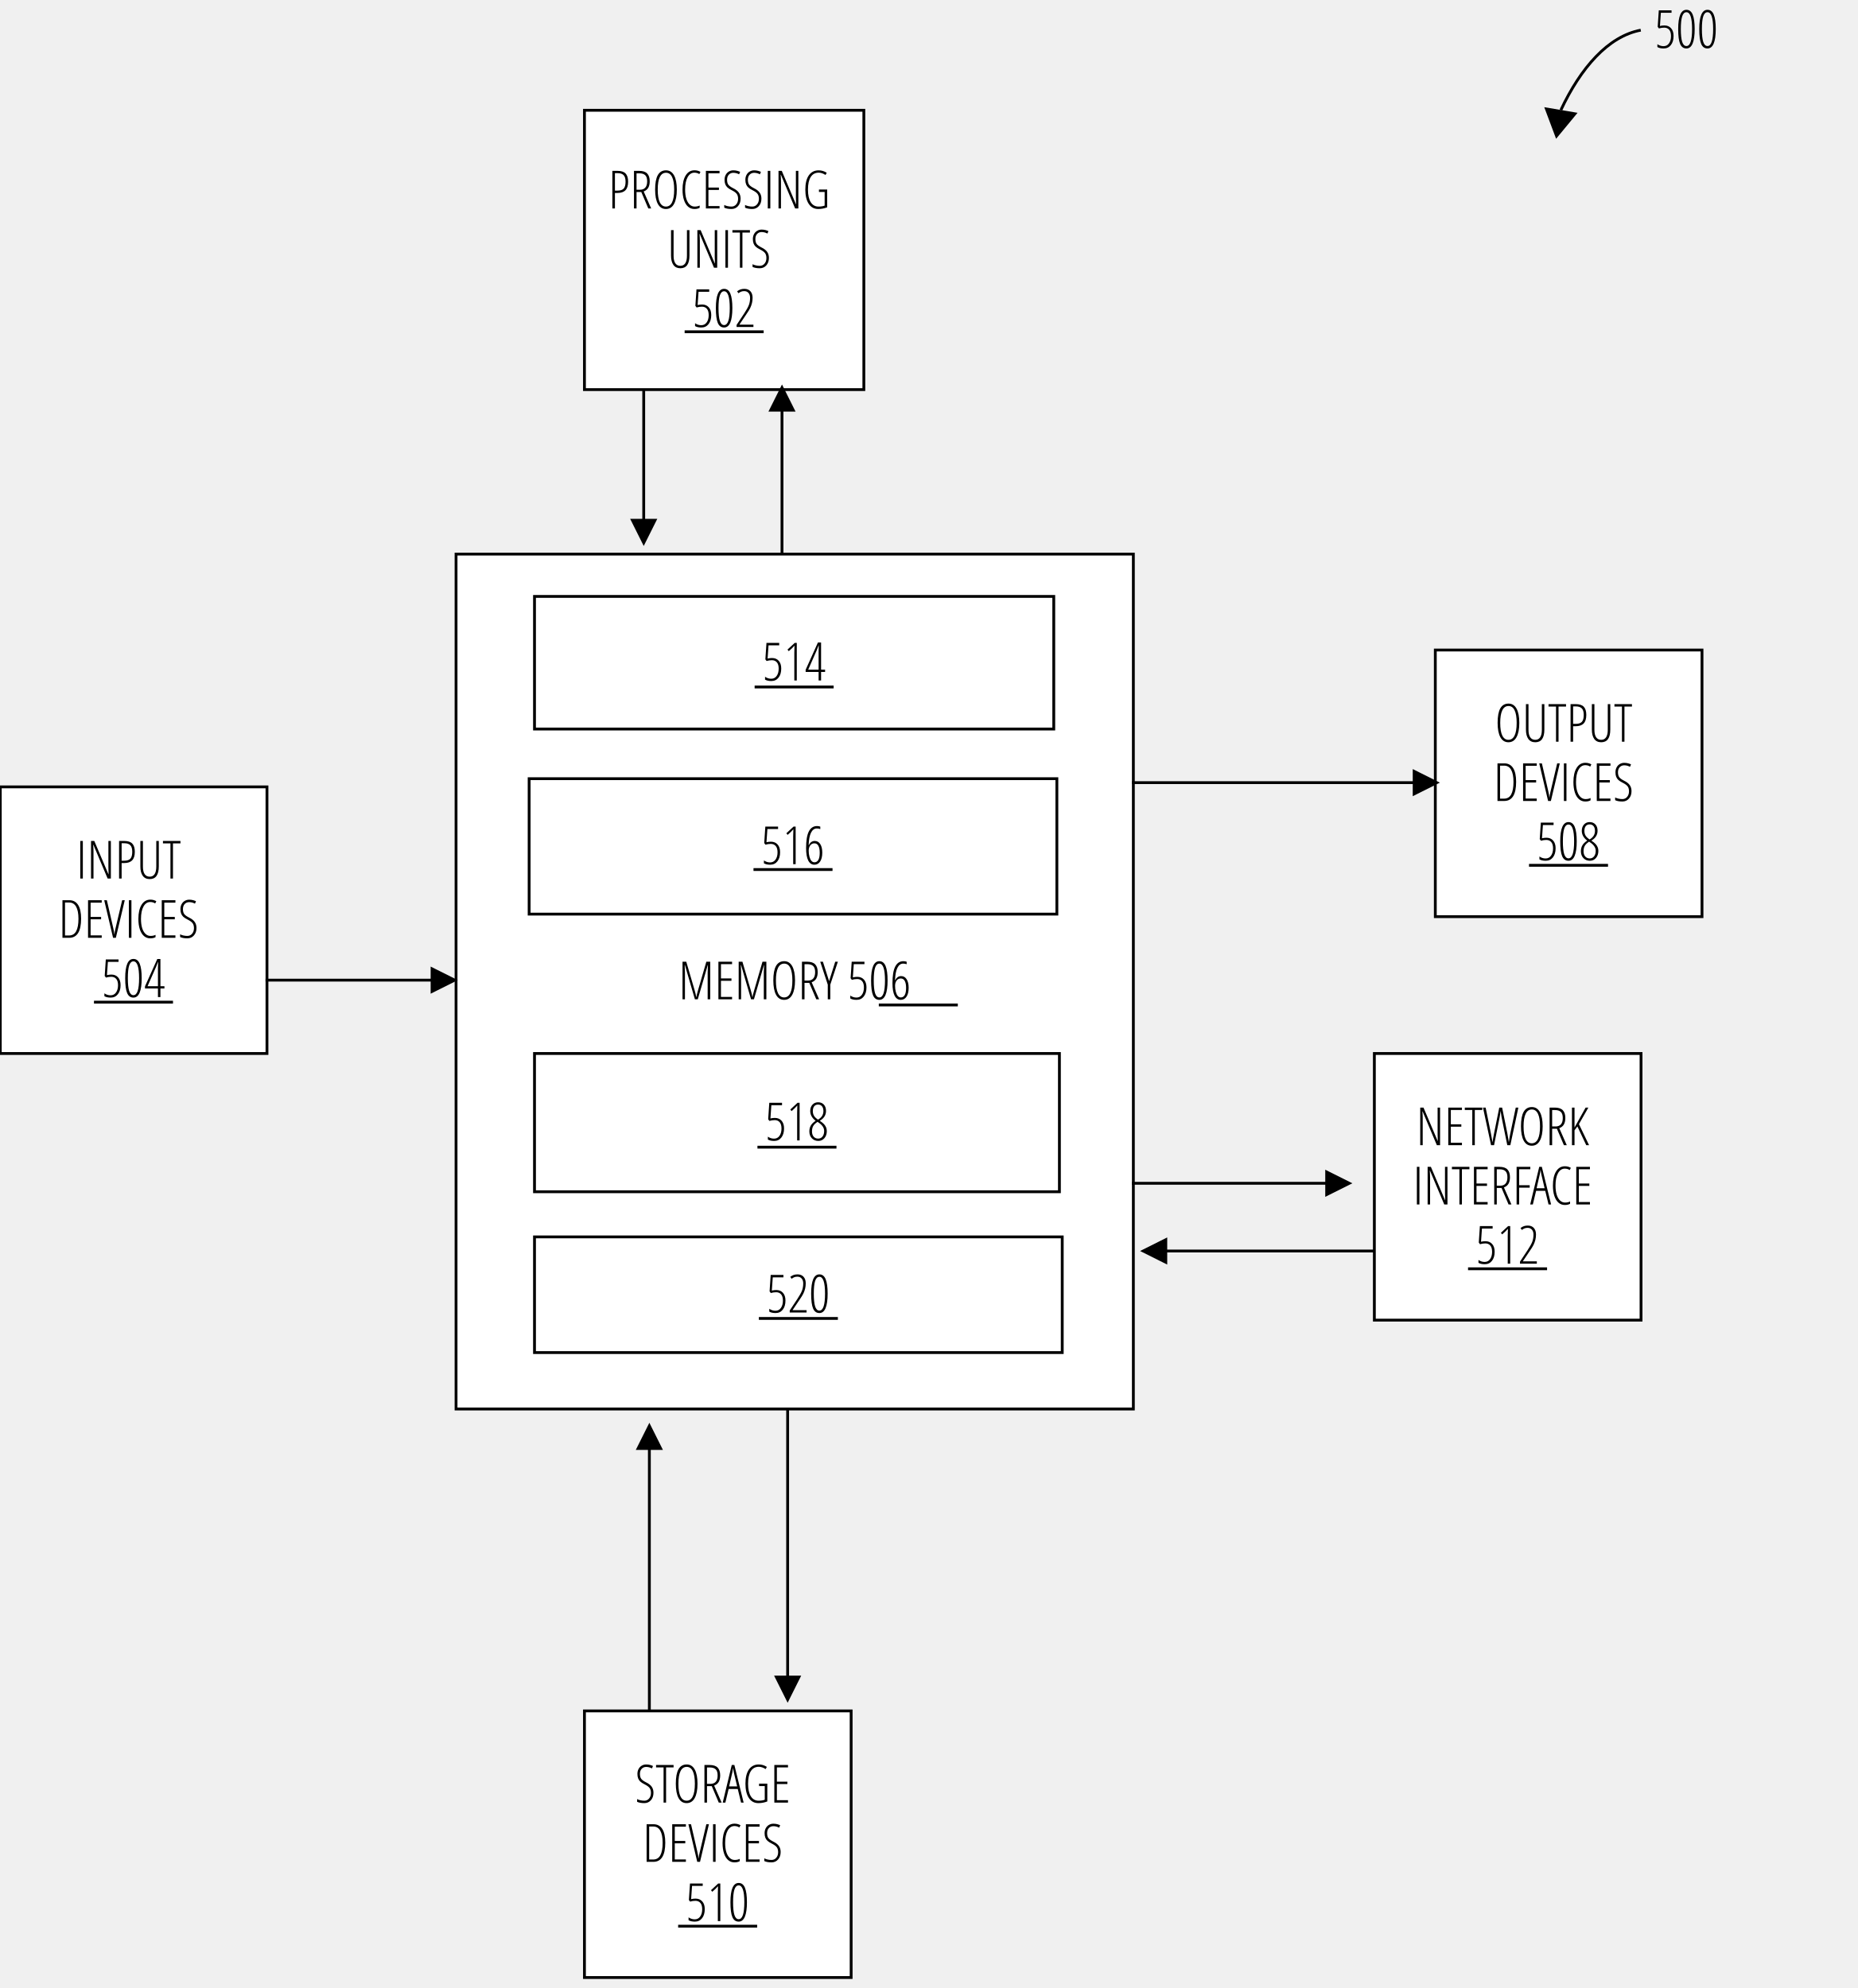
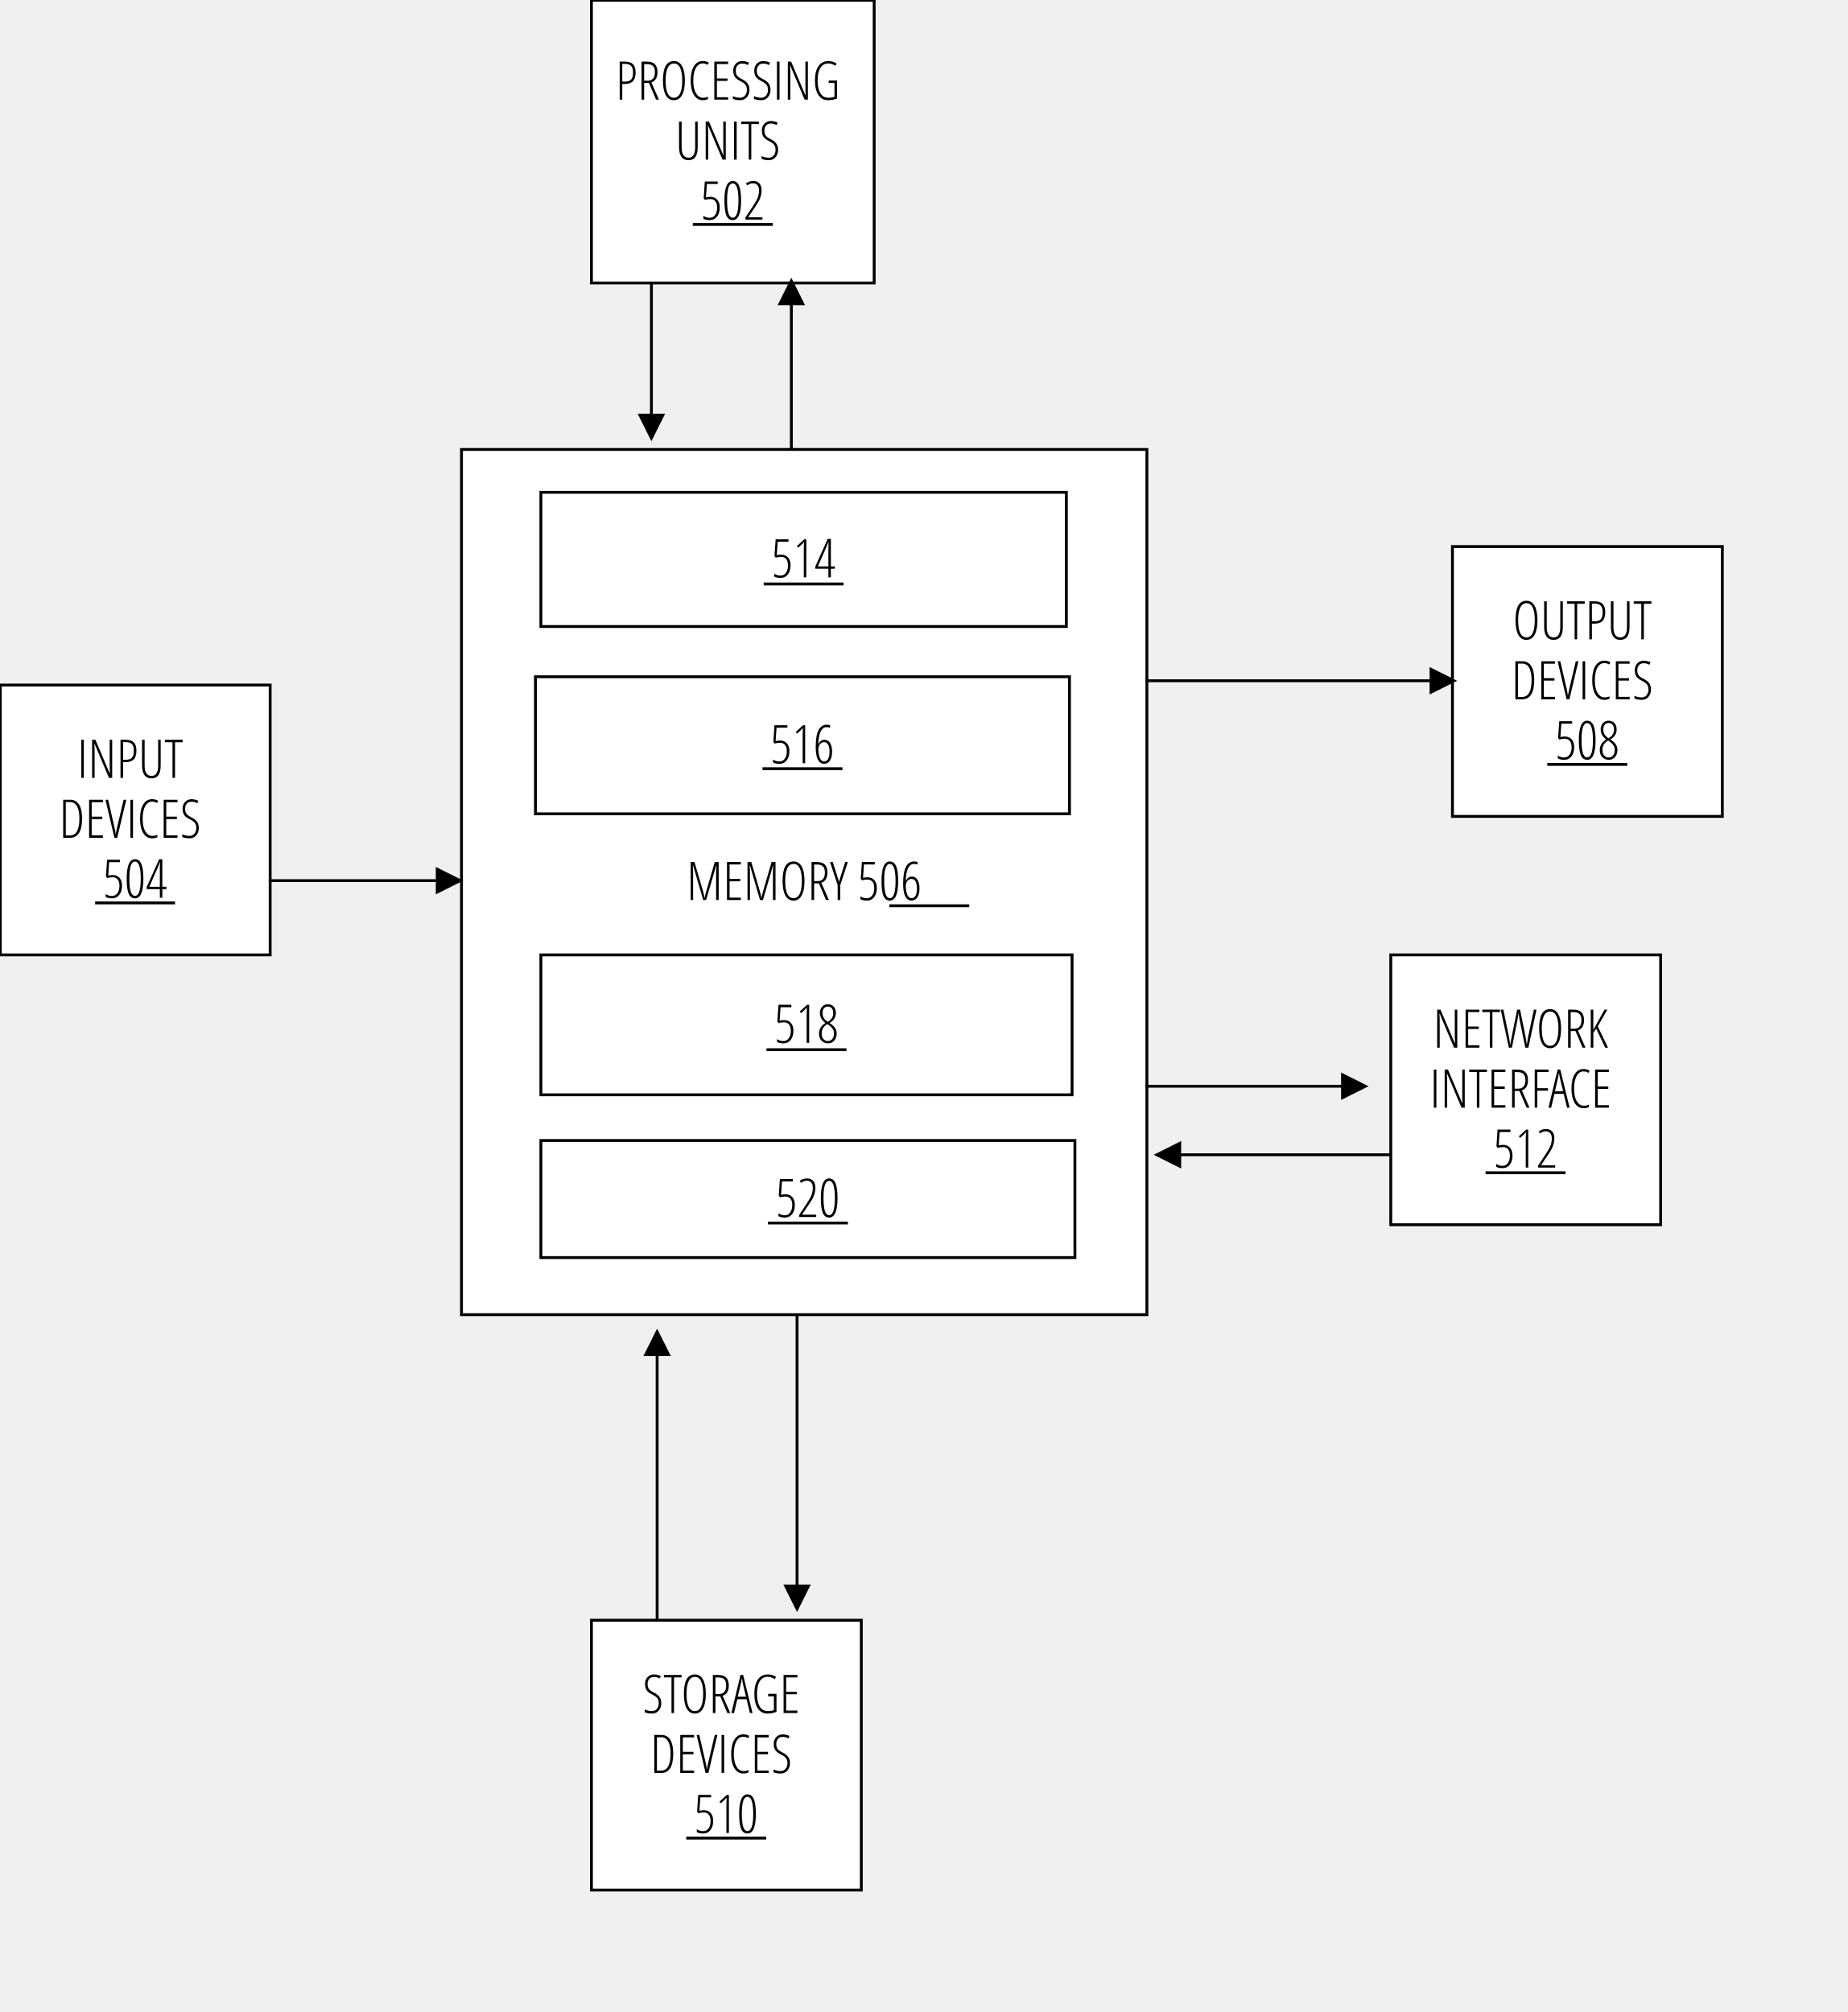
- <svg xmlns="http://www.w3.org/2000/svg" version="1.1" width="658.284" height="704.6" viewBox="43.9 3.613 658.284 704.6">
+ <svg xmlns="http://www.w3.org/2000/svg" version="1.1" width="647.1" height="704.6" viewBox="43.9 42.6 647.1 704.6">
  <g>
-     <g transform="translate(597,14.3)">
-       <polygon fill="#000000" points="0,0 4.2,11.2 11.8,2" transform="translate(-5.9,27.3)" />
-       <rect fill="none" width="1" height="1" transform="translate(33.3,-0.5)" />
-       <g>
-         <g>
-           <rect x="0" y="0" width="28.3" height="28.3" opacity="0" />
-           <path fill="none" stroke="#000000" stroke-width="1" d="M28.3,0C16.7,2.2,7,13.4,0,28.3" />
-         </g>
-       </g>
-       <rect stroke="none" stroke-width="0" fill="#FFFFFF" x="0" y="0" width="0" height="0" />
-       <path stroke="#000000" fill="none" />
-       <text font-family="OpenSansCondensedLight" font-size="14pt" fill="black" transform="translate(0,0)" />
-       <rect stroke-width="0" fill="none" width="1" height="1" transform="translate(33.3,-0.5)" />
-       <text font-family="OpenSansCondensedLight" font-size="14pt" fill="black" text-decoration="none" transform="translate(33.3,-0.5)">
-         <tspan x="0" y="6.8">500</tspan>
-       </text>
-       <path stroke="#000000" fill="none" transform="translate(33.3,-0.5)" />
-     </g>
    <g transform="translate(251,42.7)">
      <g>
        <g>
          <path d="M99,0H0v99h99V0L99,0z" stroke="#000000" stroke-dasharray="none" fill="#FFFFFF" />
          <rect x="4.3" y="4.5" width="90.3" height="90" fill="none" />
          <circle fill="none" cx="49.5" cy="0" r="0.1" />
          <circle fill="none" cx="74" cy="0" r="0.1" />
          <circle fill="none" cx="99" cy="25" r="0.1" />
          <circle fill="none" cx="99" cy="49.5" r="0.1" />
          <circle fill="none" cx="99" cy="74" r="0.1" />
          <circle fill="none" cx="74" cy="99" r="0.1" />
          <circle fill="none" cx="49.5" cy="99" r="0.1" />
          <circle fill="none" cx="25" cy="99" r="0.1" />
          <circle fill="none" cx="0" cy="74" r="0.1" />
          <circle fill="none" cx="0" cy="49.5" r="0.1" />
          <circle fill="none" cx="0" cy="25" r="0.1" />
          <circle fill="none" cx="25" cy="0" r="0.1" />
        </g>
      </g>
      <rect stroke="none" stroke-width="0" fill="#FFFFFF" x="0" y="0" width="0" height="0" transform="translate(-0.1,24.9)" />
      <path stroke="#000000" fill="none" d="" />
      <text font-family="OpenSansCondensedLight" font-size="14pt" fill="black" transform="translate(-0.1,24.9)" />
      <rect stroke-width="0" fill="none" width="90.3" height="90" transform="translate(4.3,4.5)" />
      <text font-family="OpenSansCondensedLight" font-size="14pt" fill="black" transform="translate(4.3,4.5)" text-anchor="middle">
        <tspan x="45.2" y="30.3">PROCESSING</tspan>
        <tspan x="45.2" y="51.3">UNITS</tspan>
        <tspan x="45.2" y="72.3">502</tspan>
      </text>
      <path stroke="#000000" fill="none" transform="translate(4.3,4.5)" d="M 31.2 74 59.2 74" />
    </g>
    <g transform="translate(44,282.5)">
      <g>
        <g>
          <path d="M94.5,0H0v94.5h94.5V0L94.5,0z" stroke="#000000" stroke-dasharray="none" fill="#FFFFFF" />
          <rect x="4.1" y="4.3" width="86.2" height="85.9" fill="none" />
          <circle fill="none" cx="47.2" cy="0" r="0.1" />
          <circle fill="none" cx="70.7" cy="0" r="0.1" />
          <circle fill="none" cx="94.5" cy="23.8" r="0.1" />
          <circle fill="none" cx="94.5" cy="47.2" r="0.1" />
          <circle fill="none" cx="94.5" cy="70.7" r="0.1" />
          <circle fill="none" cx="70.7" cy="94.5" r="0.1" />
          <circle fill="none" cx="47.2" cy="94.5" r="0.1" />
          <circle fill="none" cx="23.8" cy="94.5" r="0.1" />
          <circle fill="none" cx="0" cy="70.7" r="0.1" />
          <circle fill="none" cx="0" cy="47.2" r="0.1" />
          <circle fill="none" cx="0" cy="23.8" r="0.1" />
          <circle fill="none" cx="23.8" cy="0" r="0.1" />
        </g>
      </g>
      <rect stroke="none" stroke-width="0" fill="#FFFFFF" x="0" y="0" width="0" height="0" transform="translate(47.1,-0.1)" />
      <path stroke="#000000" fill="none" d="" />
      <text font-family="OpenSansCondensedLight" font-size="14pt" fill="black" transform="translate(47.1,-0.1)" />
      <rect stroke-width="0" fill="none" width="86.2" height="85.9" transform="translate(4.1,4.3)" />
      <text font-family="OpenSansCondensedLight" font-size="14pt" fill="black" transform="translate(4.1,4.3)" text-anchor="middle">
        <tspan x="43.1" y="28.2">INPUT</tspan>
        <tspan x="43.1" y="49.2">DEVICES</tspan>
        <tspan x="43.1" y="70.2">504</tspan>
      </text>
      <path stroke="#000000" fill="none" transform="translate(4.1,4.3)" d="M 29.1 72 57.1 72" />
    </g>
    <g transform="translate(205.5,200)">
      <g>
        <g>
          <path d="M240,0H0v303h240V0L240,0z" stroke="#000000" stroke-dasharray="none" fill="#FFFFFF" />
          <rect x="10.5" y="13.8" width="219" height="275.4" fill="none" />
          <circle fill="none" cx="120" cy="0" r="0.1" />
          <circle fill="none" cx="179.5" cy="0" r="0.1" />
          <circle fill="none" cx="240" cy="76.4" r="0.1" />
          <circle fill="none" cx="240" cy="151.5" r="0.1" />
          <circle fill="none" cx="240" cy="226.6" r="0.1" />
          <circle fill="none" cx="179.5" cy="303" r="0.1" />
          <circle fill="none" cx="120" cy="303" r="0.1" />
          <circle fill="none" cx="60.5" cy="303" r="0.1" />
          <circle fill="none" cx="0" cy="226.6" r="0.1" />
          <circle fill="none" cx="0" cy="151.5" r="0.1" />
          <circle fill="none" cx="0" cy="76.4" r="0.1" />
          <circle fill="none" cx="60.5" cy="0" r="0.1" />
        </g>
      </g>
      <rect stroke="none" stroke-width="0" fill="#FFFFFF" x="0" y="0" width="0" height="0" transform="translate(-0.1,76.3)" />
      <path stroke="#000000" fill="none" d="" />
      <text font-family="OpenSansCondensedLight" font-size="14pt" fill="black" transform="translate(-0.1,76.3)" />
      <rect stroke-width="0" fill="none" width="219" height="275.4" transform="translate(10.5,13.8)" />
      <text font-family="OpenSansCondensedLight" font-size="14pt" fill="black" transform="translate(10.5,13.8)" text-anchor="middle">
        <tspan x="109.5" y="144">MEMORY 506</tspan>
      </text>
      <path stroke="#000000" fill="none" transform="translate(10.5,13.8)" d="M 139.3 146 167.3 146" />
    </g>
    <g transform="translate(552.5,234)">
      <g>
        <g>
          <path d="M94.5,0H0v94.5h94.5V0L94.5,0z" stroke="#000000" stroke-dasharray="none" fill="#FFFFFF" />
          <rect x="4.1" y="4.3" width="86.2" height="85.9" fill="none" />
          <circle fill="none" cx="47.2" cy="0" r="0.1" />
          <circle fill="none" cx="70.7" cy="0" r="0.1" />
          <circle fill="none" cx="94.5" cy="23.8" r="0.1" />
          <circle fill="none" cx="94.5" cy="47.2" r="0.1" />
          <circle fill="none" cx="94.5" cy="70.7" r="0.1" />
          <circle fill="none" cx="70.7" cy="94.5" r="0.1" />
          <circle fill="none" cx="47.2" cy="94.5" r="0.1" />
          <circle fill="none" cx="23.8" cy="94.5" r="0.1" />
          <circle fill="none" cx="0" cy="70.7" r="0.1" />
          <circle fill="none" cx="0" cy="47.2" r="0.1" />
          <circle fill="none" cx="0" cy="23.8" r="0.1" />
          <circle fill="none" cx="23.8" cy="0" r="0.1" />
        </g>
      </g>
      <rect stroke="none" stroke-width="0" fill="#FFFFFF" x="0" y="0" width="0" height="0" transform="translate(23.7,-0.1)" />
      <path stroke="#000000" fill="none" d="" />
      <text font-family="OpenSansCondensedLight" font-size="14pt" fill="black" transform="translate(23.7,-0.1)" />
      <rect stroke-width="0" fill="none" width="86.2" height="85.9" transform="translate(4.1,4.3)" />
      <text font-family="OpenSansCondensedLight" font-size="14pt" fill="black" transform="translate(4.1,4.3)" text-anchor="middle">
        <tspan x="43.1" y="28.2">OUTPUT</tspan>
        <tspan x="43.1" y="49.2">DEVICES</tspan>
        <tspan x="43.1" y="70.2">508</tspan>
      </text>
      <path stroke="#000000" fill="none" transform="translate(4.1,4.3)" d="M 29.1 72 57.1 72" />
    </g>
    <g transform="translate(251,610)">
      <g>
        <g>
          <path d="M94.5,0H0v94.5h94.5V0L94.5,0z" stroke="#000000" stroke-dasharray="none" fill="#FFFFFF" />
          <rect x="4.1" y="4.3" width="86.2" height="85.9" fill="none" />
          <circle fill="none" cx="47.2" cy="0" r="0.1" />
          <circle fill="none" cx="70.7" cy="0" r="0.1" />
          <circle fill="none" cx="94.5" cy="23.8" r="0.1" />
          <circle fill="none" cx="94.5" cy="47.2" r="0.1" />
          <circle fill="none" cx="94.5" cy="70.7" r="0.1" />
          <circle fill="none" cx="70.7" cy="94.5" r="0.1" />
          <circle fill="none" cx="47.2" cy="94.5" r="0.1" />
          <circle fill="none" cx="23.8" cy="94.5" r="0.1" />
          <circle fill="none" cx="0" cy="70.7" r="0.1" />
          <circle fill="none" cx="0" cy="47.2" r="0.1" />
          <circle fill="none" cx="0" cy="23.8" r="0.1" />
          <circle fill="none" cx="23.8" cy="0" r="0.1" />
        </g>
      </g>
      <rect stroke="none" stroke-width="0" fill="#FFFFFF" x="0" y="0" width="0" height="0" transform="translate(47.1,94.4)" />
      <path stroke="#000000" fill="none" d="" />
      <text font-family="OpenSansCondensedLight" font-size="14pt" fill="black" transform="translate(47.1,94.4)" />
      <rect stroke-width="0" fill="none" width="86.2" height="85.9" transform="translate(4.1,4.3)" />
      <text font-family="OpenSansCondensedLight" font-size="14pt" fill="black" transform="translate(4.1,4.3)" text-anchor="middle">
        <tspan x="43.1" y="28.2">STORAGE</tspan>
        <tspan x="43.1" y="49.2">DEVICES</tspan>
        <tspan x="43.1" y="70.2">510</tspan>
      </text>
      <path stroke="#000000" fill="none" transform="translate(4.1,4.3)" d="M 29.1 72 57.1 72" />
    </g>
    <g transform="translate(530.9,377)">
      <g>
        <g>
          <path d="M94.5,0H0v94.5h94.5V0L94.5,0z" stroke="#000000" stroke-dasharray="none" fill="#FFFFFF" />
          <rect x="4.1" y="4.3" width="86.2" height="85.9" fill="none" />
          <circle fill="none" cx="47.2" cy="0" r="0.1" />
          <circle fill="none" cx="70.7" cy="0" r="0.1" />
          <circle fill="none" cx="94.5" cy="23.8" r="0.1" />
          <circle fill="none" cx="94.5" cy="47.2" r="0.1" />
          <circle fill="none" cx="94.5" cy="70.7" r="0.1" />
          <circle fill="none" cx="70.7" cy="94.5" r="0.1" />
          <circle fill="none" cx="47.2" cy="94.5" r="0.1" />
          <circle fill="none" cx="23.8" cy="94.5" r="0.1" />
          <circle fill="none" cx="0" cy="70.7" r="0.1" />
          <circle fill="none" cx="0" cy="47.2" r="0.1" />
          <circle fill="none" cx="0" cy="23.8" r="0.1" />
          <circle fill="none" cx="23.8" cy="0" r="0.1" />
        </g>
      </g>
      <rect stroke="none" stroke-width="0" fill="#FFFFFF" x="0" y="0" width="0" height="0" transform="translate(47.1,94.4)" />
      <path stroke="#000000" fill="none" d="" />
      <text font-family="OpenSansCondensedLight" font-size="14pt" fill="black" transform="translate(47.1,94.4)" />
      <rect stroke-width="0" fill="none" width="86.2" height="85.9" transform="translate(4.1,4.3)" />
      <text font-family="OpenSansCondensedLight" font-size="14pt" fill="black" transform="translate(4.1,4.3)" text-anchor="middle">
        <tspan x="43.1" y="28.2">NETWORK</tspan>
        <tspan x="43.1" y="49.2">INTERFACE</tspan>
        <tspan x="43.1" y="70.2">512</tspan>
      </text>
      <path stroke="#000000" fill="none" transform="translate(4.1,4.3)" d="M 29.1 72 57.1 72" />
    </g>
    <g>
      <path stroke="black" stroke-dasharray="none" d="M 138 351 197 351" fill="none" />
      <path fill="black" stroke="black" d="" transform="translate(138,351) scale(1,1) rotate(0)" />
      <path fill="black" stroke="black" d="M 8 0 L 0 4 L 8 8 z" transform="translate(205,355) scale(1,1) rotate(-180)" />
      <g>
        <g label-idx="0" cursor="move" transform="translate(167.5, 351)">
          <rect fill="white" rx="3" ry="3" x="0" y="0" width="0" height="0" />
          <text text-anchor="middle" font-size="14pt" font-family="OpenSansCondensedLight" y="0.8em" display="none" xml:space="preserve" transform="translate(0,0)" />
        </g>
      </g>
    </g>
    <g>
      <path stroke="black" stroke-dasharray="none" d="M 445 281 545 281" fill="none" />
      <path fill="black" stroke="black" d="" transform="translate(445,281) scale(1,1) rotate(0)" />
      <path fill="black" stroke="black" d="M 8 0 L 0 4 L 8 8 z" transform="translate(553,285) scale(1,1) rotate(-180)" />
      <g>
        <g label-idx="0" cursor="move" transform="translate(495, 281)">
          <rect fill="white" rx="3" ry="3" x="0" y="0" width="0" height="0" />
          <text text-anchor="middle" font-size="14pt" font-family="OpenSansCondensedLight" y="0.8em" display="none" xml:space="preserve" transform="translate(0,0)" />
        </g>
      </g>
    </g>
    <g>
      <path stroke="black" stroke-dasharray="none" d="M 272 142 272 188" fill="none" />
      <path fill="black" stroke="black" d="" transform="translate(272,142) scale(1,1) rotate(-270)" />
      <path fill="black" stroke="black" d="M 8 0 L 0 4 L 8 8 z" transform="translate(268,196) scale(1,1) rotate(-90)" />
      <g>
        <g label-idx="0" cursor="move" transform="translate(272, 165)">
          <rect fill="white" rx="3" ry="3" x="0" y="0" width="0" height="0" />
          <text text-anchor="middle" font-size="14pt" font-family="OpenSansCondensedLight" y="0.8em" display="none" xml:space="preserve" transform="translate(0,0)" />
        </g>
      </g>
    </g>
    <g>
      <path stroke="black" stroke-dasharray="none" d="M 323 503 323 598" fill="none" />
      <path fill="black" stroke="black" d="" transform="translate(323,503) scale(1,1) rotate(-270)" />
      <path fill="black" stroke="black" d="M 8 0 L 0 4 L 8 8 z" transform="translate(319,606) scale(1,1) rotate(-90)" />
      <g>
        <g label-idx="0" cursor="move" transform="translate(323, 550.5)">
          <rect fill="white" rx="3" ry="3" x="0" y="0" width="0" height="0" />
          <text text-anchor="middle" font-size="14pt" font-family="OpenSansCondensedLight" y="0.8em" display="none" xml:space="preserve" transform="translate(0,0)" />
        </g>
      </g>
    </g>
    <g>
      <path stroke="black" stroke-dasharray="none" d="M 274 610 274 517" fill="none" />
      <path fill="black" stroke="black" d="" transform="translate(274,610) scale(1,1) rotate(-90)" />
      <path fill="black" stroke="black" d="M 8 0 L 0 4 L 8 8 z" transform="translate(278,509) scale(1,1) rotate(-270)" />
      <g>
        <g label-idx="0" cursor="move" transform="translate(274, 563.5)">
          <rect fill="white" rx="3" ry="3" x="0" y="0" width="0" height="0" />
          <text text-anchor="middle" font-size="14pt" font-family="OpenSansCondensedLight" y="0.8em" display="none" xml:space="preserve" transform="translate(0,0)" />
        </g>
      </g>
    </g>
    <g>
      <path stroke="black" stroke-dasharray="none" d="M 321 200 321 149" fill="none" />
      <path fill="black" stroke="black" d="" transform="translate(321,200) scale(1,1) rotate(-90)" />
      <path fill="black" stroke="black" d="M 8 0 L 0 4 L 8 8 z" transform="translate(325,141) scale(1,1) rotate(-270)" />
      <g>
        <g label-idx="0" cursor="move" transform="translate(321, 174.5)">
          <rect fill="white" rx="3" ry="3" x="0" y="0" width="0" height="0" />
          <text text-anchor="middle" font-size="14pt" font-family="OpenSansCondensedLight" y="0.8em" display="none" xml:space="preserve" transform="translate(0,0)" />
        </g>
      </g>
    </g>
    <g>
      <path stroke="black" stroke-dasharray="none" d="M 445 423 514 423" fill="none" />
      <path fill="black" stroke="black" d="" transform="translate(445,423) scale(1,1) rotate(0)" />
      <path fill="black" stroke="black" d="M 8 0 L 0 4 L 8 8 z" transform="translate(522,427) scale(1,1) rotate(-180)" />
      <g>
        <g label-idx="0" cursor="move" transform="translate(479.5, 423)">
          <rect fill="white" rx="3" ry="3" x="0" y="0" width="0" height="0" />
          <text text-anchor="middle" font-size="14pt" font-family="OpenSansCondensedLight" y="0.8em" display="none" xml:space="preserve" transform="translate(0,0)" />
        </g>
      </g>
    </g>
    <g>
      <path stroke="black" stroke-dasharray="none" d="M 531 447 457 447" fill="none" />
      <path fill="black" stroke="black" d="" transform="translate(531,447) scale(1,1) rotate(-180)" />
      <path fill="black" stroke="black" d="M 8 0 L 0 4 L 8 8 z" transform="translate(449,443) scale(1,1) rotate(0)" />
      <g>
        <g label-idx="0" cursor="move" transform="translate(494, 447)">
          <rect fill="white" rx="3" ry="3" x="0" y="0" width="0" height="0" />
          <text text-anchor="middle" font-size="14pt" font-family="OpenSansCondensedLight" y="0.8em" display="none" xml:space="preserve" transform="translate(0,0)" />
        </g>
      </g>
    </g>
    <g transform="translate(233.3,442)">
      <g>
        <g>
          <path d="M187,0H0v41h187V0L187,0z" stroke="#000000" stroke-dasharray="none" fill="#FFFFFF" />
          <rect x="8.2" y="1.9" width="170.7" height="37.3" fill="none" />
          <circle fill="none" cx="93.5" cy="0" r="0.1" />
          <circle fill="none" cx="139.8" cy="0" r="0.1" />
          <circle fill="none" cx="187" cy="10.3" r="0.1" />
          <circle fill="none" cx="187" cy="20.5" r="0.1" />
          <circle fill="none" cx="187" cy="30.7" r="0.1" />
          <circle fill="none" cx="139.8" cy="41" r="0.1" />
          <circle fill="none" cx="93.5" cy="41" r="0.1" />
          <circle fill="none" cx="47.2" cy="41" r="0.1" />
          <circle fill="none" cx="0" cy="30.7" r="0.1" />
          <circle fill="none" cx="0" cy="20.5" r="0.1" />
          <circle fill="none" cx="0" cy="10.3" r="0.1" />
          <circle fill="none" cx="47.2" cy="0" r="0.1" />
        </g>
      </g>
      <rect stroke="none" stroke-width="0" fill="#FFFFFF" x="0" y="0" width="0" height="0" transform="translate(186.9,20.4)" />
      <path stroke="#000000" fill="none" d="" />
      <text font-family="OpenSansCondensedLight" font-size="14pt" fill="black" transform="translate(186.9,20.4)" />
      <rect stroke-width="0" fill="none" width="170.7" height="37.3" transform="translate(8.2,1.9)" />
      <text font-family="OpenSansCondensedLight" font-size="14pt" fill="black" transform="translate(8.2,1.9)" text-anchor="middle">
        <tspan x="85.3" y="24.9"> 520</tspan>
      </text>
      <path stroke="#000000" fill="none" transform="translate(8.2,1.9)" d="M 71.3 27 99.3 27" />
    </g>
    <g transform="translate(233.3,215)">
      <g>
        <g>
          <path d="M184,0H0v47h184V0L184,0z" stroke="#000000" stroke-dasharray="none" fill="#FFFFFF" />
          <rect x="8" y="2.1" width="167.9" height="42.7" fill="none" />
          <circle fill="none" cx="92" cy="0" r="0.1" />
          <circle fill="none" cx="137.6" cy="0" r="0.1" />
          <circle fill="none" cx="184" cy="11.9" r="0.1" />
          <circle fill="none" cx="184" cy="23.5" r="0.1" />
          <circle fill="none" cx="184" cy="35.1" r="0.1" />
          <circle fill="none" cx="137.6" cy="47" r="0.1" />
          <circle fill="none" cx="92" cy="47" r="0.1" />
          <circle fill="none" cx="46.4" cy="47" r="0.1" />
          <circle fill="none" cx="0" cy="35.1" r="0.1" />
          <circle fill="none" cx="0" cy="23.5" r="0.1" />
          <circle fill="none" cx="0" cy="11.9" r="0.1" />
          <circle fill="none" cx="46.4" cy="0" r="0.1" />
        </g>
      </g>
      <rect stroke="none" stroke-width="0" fill="#FFFFFF" x="0" y="0" width="0" height="0" transform="translate(183.9,23.4)" />
      <path stroke="#000000" fill="none" d="" />
      <text font-family="OpenSansCondensedLight" font-size="14pt" fill="black" transform="translate(183.9,23.4)" />
      <rect stroke-width="0" fill="none" width="167.9" height="42.7" transform="translate(8,2.1)" />
      <text font-family="OpenSansCondensedLight" font-size="14pt" fill="black" transform="translate(8,2.1)" text-anchor="middle">
        <tspan x="84" y="27.7"> 514</tspan>
      </text>
      <path stroke="#000000" fill="none" transform="translate(8,2.1)" d="M 70 30 98 30" />
    </g>
    <g transform="translate(231.4,279.6)">
      <g>
        <g>
          <path d="M187,0H0v48h187V0L187,0z" stroke="#000000" stroke-dasharray="none" fill="#FFFFFF" />
          <rect x="8.2" y="2.2" width="170.7" height="43.6" fill="none" />
          <circle fill="none" cx="93.5" cy="0" r="0.1" />
          <circle fill="none" cx="139.8" cy="0" r="0.1" />
          <circle fill="none" cx="187" cy="12.1" r="0.1" />
          <circle fill="none" cx="187" cy="24" r="0.1" />
          <circle fill="none" cx="187" cy="35.9" r="0.1" />
          <circle fill="none" cx="139.8" cy="48" r="0.1" />
          <circle fill="none" cx="93.5" cy="48" r="0.1" />
          <circle fill="none" cx="47.2" cy="48" r="0.1" />
          <circle fill="none" cx="0" cy="35.9" r="0.1" />
          <circle fill="none" cx="0" cy="24" r="0.1" />
          <circle fill="none" cx="0" cy="12.1" r="0.1" />
          <circle fill="none" cx="47.2" cy="0" r="0.1" />
        </g>
      </g>
      <rect stroke="none" stroke-width="0" fill="#FFFFFF" x="0" y="0" width="0" height="0" transform="translate(186.9,23.9)" />
      <path stroke="#000000" fill="none" d="" />
      <text font-family="OpenSansCondensedLight" font-size="14pt" fill="black" transform="translate(186.9,23.9)" />
      <rect stroke-width="0" fill="none" width="170.7" height="43.6" transform="translate(8.2,2.2)" />
      <text font-family="OpenSansCondensedLight" font-size="14pt" fill="black" transform="translate(8.2,2.2)" text-anchor="middle">
        <tspan x="85.3" y="28.1"> 516</tspan>
      </text>
      <path stroke="#000000" fill="none" transform="translate(8.2,2.2)" d="M 71.3 30 99.3 30" />
    </g>
    <g transform="translate(233.3,377)">
      <g>
        <g>
          <path d="M186,0H0v49h186V0L186,0z" stroke="#000000" stroke-dasharray="none" fill="#FFFFFF" />
          <rect x="8.1" y="2.2" width="169.7" height="44.5" fill="none" />
          <circle fill="none" cx="93" cy="0" r="0.1" />
          <circle fill="none" cx="139.1" cy="0" r="0.1" />
          <circle fill="none" cx="186" cy="12.4" r="0.1" />
          <circle fill="none" cx="186" cy="24.5" r="0.1" />
          <circle fill="none" cx="186" cy="36.6" r="0.1" />
          <circle fill="none" cx="139.1" cy="49" r="0.1" />
          <circle fill="none" cx="93" cy="49" r="0.1" />
          <circle fill="none" cx="46.9" cy="49" r="0.1" />
          <circle fill="none" cx="0" cy="36.6" r="0.1" />
          <circle fill="none" cx="0" cy="24.5" r="0.1" />
          <circle fill="none" cx="0" cy="12.4" r="0.1" />
          <circle fill="none" cx="46.9" cy="0" r="0.1" />
        </g>
      </g>
      <rect stroke="none" stroke-width="0" fill="#FFFFFF" x="0" y="0" width="0" height="0" transform="translate(185.9,24.4)" />
      <path stroke="#000000" fill="none" d="" />
      <text font-family="OpenSansCondensedLight" font-size="14pt" fill="black" transform="translate(185.9,24.4)" />
      <rect stroke-width="0" fill="none" width="169.7" height="44.5" transform="translate(8.1,2.2)" />
      <text font-family="OpenSansCondensedLight" font-size="14pt" fill="black" transform="translate(8.1,2.2)" text-anchor="middle">
        <tspan x="84.9" y="28.6"> 518</tspan>
      </text>
      <path stroke="#000000" fill="none" transform="translate(8.1,2.2)" d="M 70.9 31 98.9 31" />
    </g>
  </g>
  <defs />
</svg>
